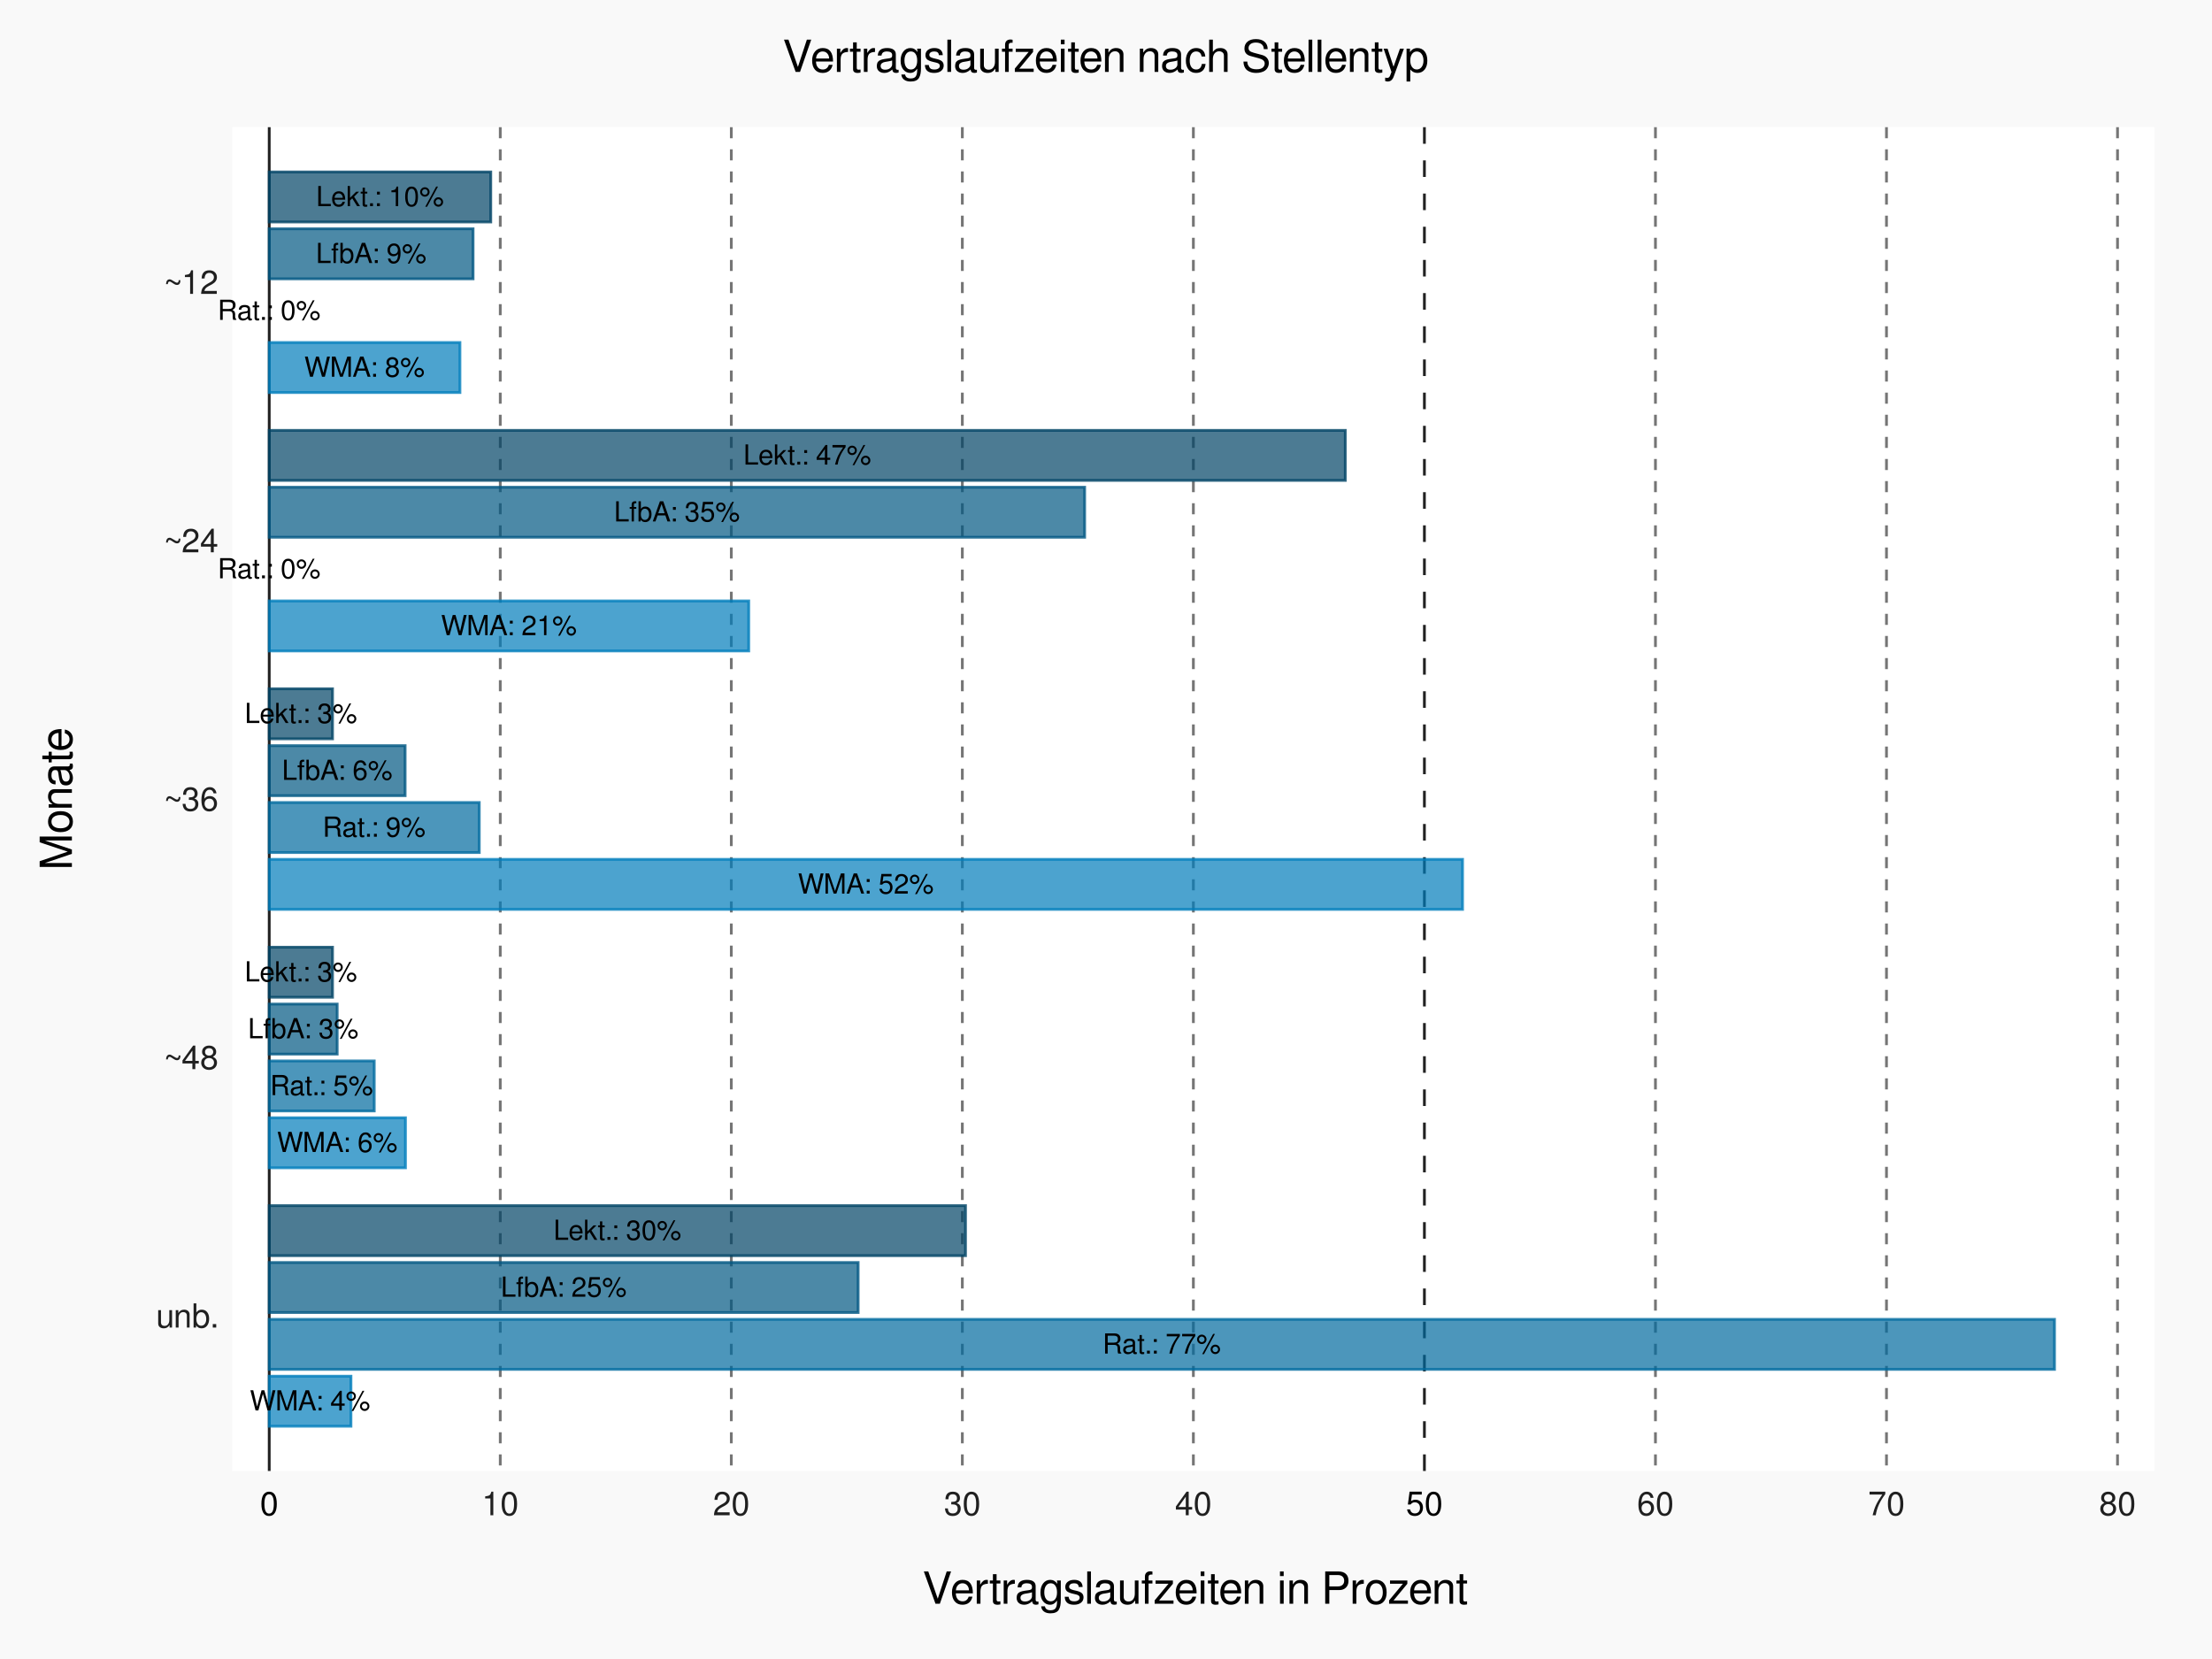
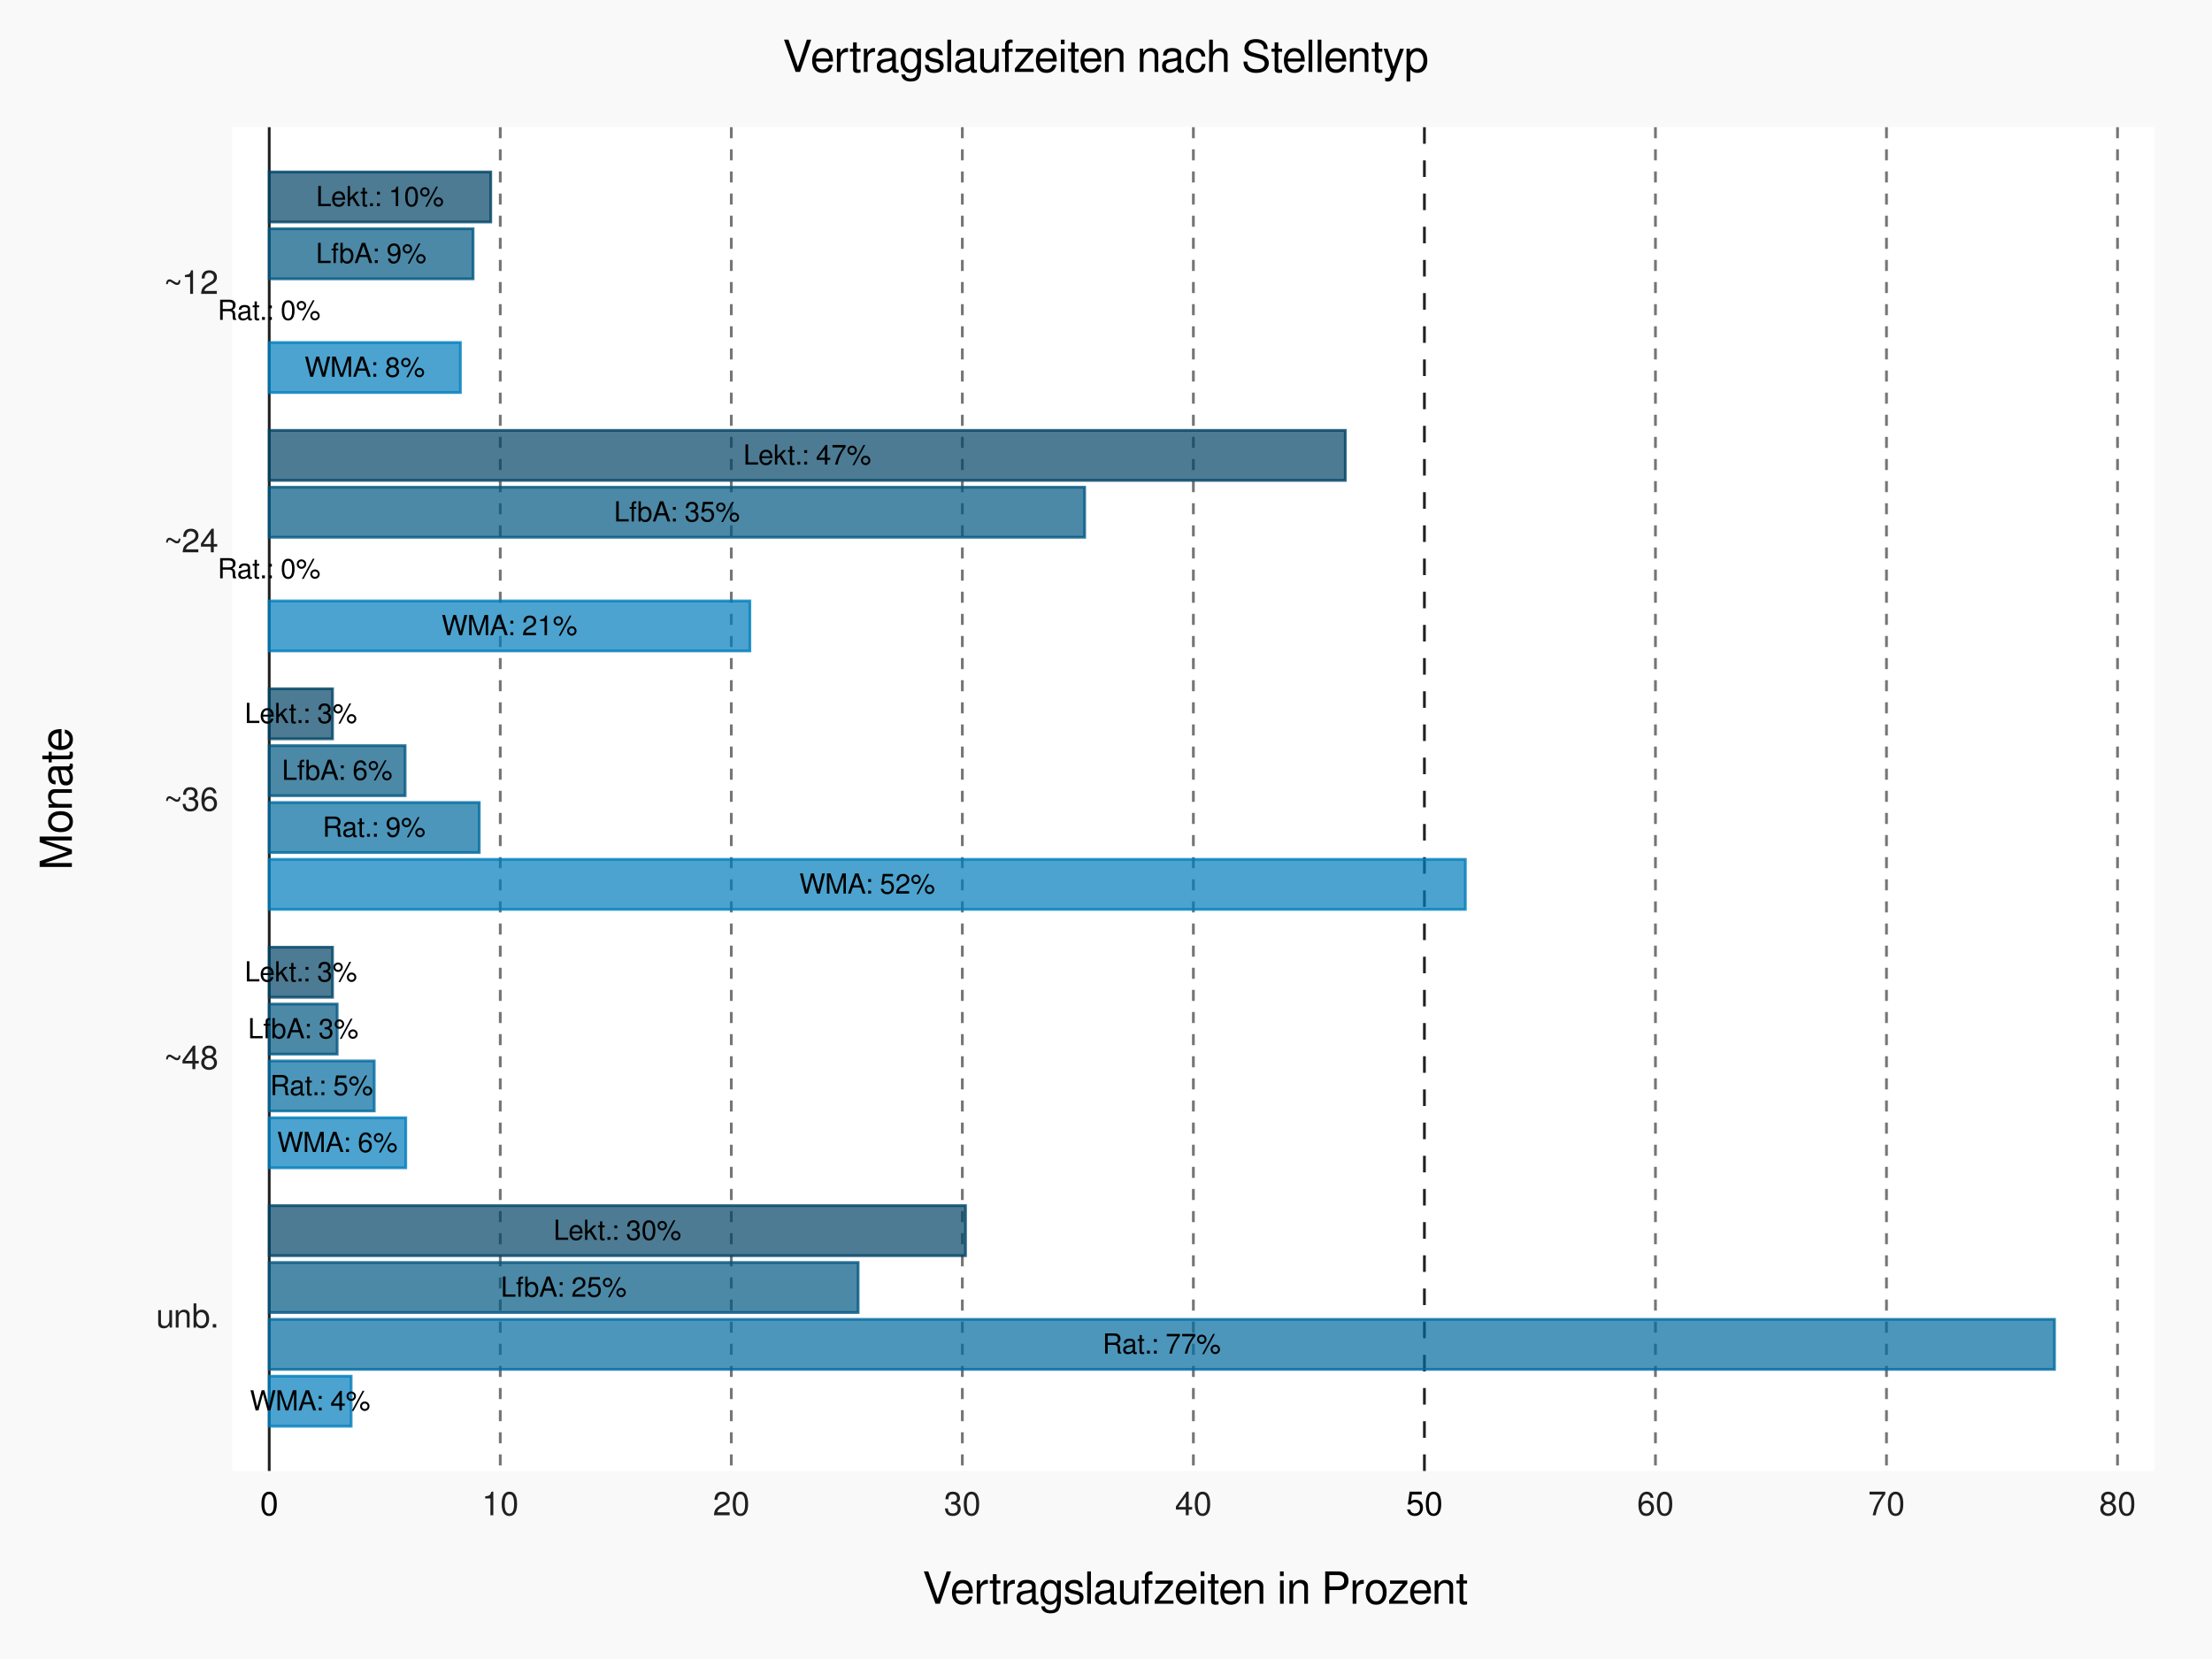
- <svg xmlns="http://www.w3.org/2000/svg" id="chart-527d911f-d922-47c6-b168-9f16b5da30ff" class="pygal-chart" viewBox="0 0 800 600">
+ <svg xmlns="http://www.w3.org/2000/svg" id="chart-f9baf50f-6433-4a16-8579-12e4a70cf513" class="pygal-chart" viewBox="0 0 800 600">
  <defs>
-     <style type="text/css">#chart-527d911f-d922-47c6-b168-9f16b5da30ff{-webkit-user-select:none;-webkit-font-smoothing:antialiased;font-family:FreeSans}#chart-527d911f-d922-47c6-b168-9f16b5da30ff .title{font-family:FreeSans;font-size:16px}#chart-527d911f-d922-47c6-b168-9f16b5da30ff .legends .legend text{font-family:FreeSans;font-size:14px}#chart-527d911f-d922-47c6-b168-9f16b5da30ff .axis text{font-family:FreeSans;font-size:12px}#chart-527d911f-d922-47c6-b168-9f16b5da30ff .axis text.major{font-family:FreeSans;font-size:12px}#chart-527d911f-d922-47c6-b168-9f16b5da30ff .text-overlay text.value{font-family:FreeSans;font-size:10px}#chart-527d911f-d922-47c6-b168-9f16b5da30ff .text-overlay text.label{font-family:FreeSans;font-size:12px}#chart-527d911f-d922-47c6-b168-9f16b5da30ff .tooltip{font-family:FreeSans;font-size:14px}#chart-527d911f-d922-47c6-b168-9f16b5da30ff text.no_data{font-family:FreeSans;font-size:64px}
- #chart-527d911f-d922-47c6-b168-9f16b5da30ff{background-color:rgba(249,249,249,1)}#chart-527d911f-d922-47c6-b168-9f16b5da30ff path,#chart-527d911f-d922-47c6-b168-9f16b5da30ff line,#chart-527d911f-d922-47c6-b168-9f16b5da30ff rect,#chart-527d911f-d922-47c6-b168-9f16b5da30ff circle{-webkit-transition:150ms;-moz-transition:150ms;transition:150ms}#chart-527d911f-d922-47c6-b168-9f16b5da30ff .graph &gt; .background{fill:rgba(249,249,249,1)}#chart-527d911f-d922-47c6-b168-9f16b5da30ff .plot &gt; .background{fill:rgba(255,255,255,1)}#chart-527d911f-d922-47c6-b168-9f16b5da30ff .graph{fill:rgba(0,0,0,.87)}#chart-527d911f-d922-47c6-b168-9f16b5da30ff text.no_data{fill:rgba(0,0,0,1)}#chart-527d911f-d922-47c6-b168-9f16b5da30ff .title{fill:rgba(0,0,0,1)}#chart-527d911f-d922-47c6-b168-9f16b5da30ff .legends .legend text{fill:rgba(0,0,0,.87)}#chart-527d911f-d922-47c6-b168-9f16b5da30ff .legends .legend:hover text{fill:rgba(0,0,0,1)}#chart-527d911f-d922-47c6-b168-9f16b5da30ff .axis .line{stroke:rgba(0,0,0,1)}#chart-527d911f-d922-47c6-b168-9f16b5da30ff .axis .guide.line{stroke:rgba(0,0,0,.54)}#chart-527d911f-d922-47c6-b168-9f16b5da30ff .axis .major.line{stroke:rgba(0,0,0,.87)}#chart-527d911f-d922-47c6-b168-9f16b5da30ff .axis text.major{fill:rgba(0,0,0,1)}#chart-527d911f-d922-47c6-b168-9f16b5da30ff .axis.y .guides:hover .guide.line,#chart-527d911f-d922-47c6-b168-9f16b5da30ff .line-graph .axis.x .guides:hover .guide.line,#chart-527d911f-d922-47c6-b168-9f16b5da30ff .stackedline-graph .axis.x .guides:hover .guide.line,#chart-527d911f-d922-47c6-b168-9f16b5da30ff .xy-graph .axis.x .guides:hover .guide.line{stroke:rgba(0,0,0,1)}#chart-527d911f-d922-47c6-b168-9f16b5da30ff .axis .guides:hover text{fill:rgba(0,0,0,1)}#chart-527d911f-d922-47c6-b168-9f16b5da30ff .reactive{fill-opacity:.7;stroke-opacity:.8}#chart-527d911f-d922-47c6-b168-9f16b5da30ff .ci{stroke:rgba(0,0,0,.87)}#chart-527d911f-d922-47c6-b168-9f16b5da30ff .reactive.active,#chart-527d911f-d922-47c6-b168-9f16b5da30ff .active .reactive{fill-opacity:.8;stroke-opacity:.9;stroke-width:4}#chart-527d911f-d922-47c6-b168-9f16b5da30ff .ci .reactive.active{stroke-width:1.5}#chart-527d911f-d922-47c6-b168-9f16b5da30ff .series text{fill:rgba(0,0,0,1)}#chart-527d911f-d922-47c6-b168-9f16b5da30ff .tooltip rect{fill:rgba(255,255,255,1);stroke:rgba(0,0,0,1);-webkit-transition:opacity 150ms;-moz-transition:opacity 150ms;transition:opacity 150ms}#chart-527d911f-d922-47c6-b168-9f16b5da30ff .tooltip .label{fill:rgba(0,0,0,.87)}#chart-527d911f-d922-47c6-b168-9f16b5da30ff .tooltip .label{fill:rgba(0,0,0,.87)}#chart-527d911f-d922-47c6-b168-9f16b5da30ff .tooltip .legend{font-size:.8em;fill:rgba(0,0,0,.54)}#chart-527d911f-d922-47c6-b168-9f16b5da30ff .tooltip .x_label{font-size:.6em;fill:rgba(0,0,0,1)}#chart-527d911f-d922-47c6-b168-9f16b5da30ff .tooltip .xlink{font-size:.5em;text-decoration:underline}#chart-527d911f-d922-47c6-b168-9f16b5da30ff .tooltip .value{font-size:1.5em}#chart-527d911f-d922-47c6-b168-9f16b5da30ff .bound{font-size:.5em}#chart-527d911f-d922-47c6-b168-9f16b5da30ff .max-value{font-size:.75em;fill:rgba(0,0,0,.54)}#chart-527d911f-d922-47c6-b168-9f16b5da30ff .map-element{fill:rgba(255,255,255,1);stroke:rgba(0,0,0,.54) !important}#chart-527d911f-d922-47c6-b168-9f16b5da30ff .map-element .reactive{fill-opacity:inherit;stroke-opacity:inherit}#chart-527d911f-d922-47c6-b168-9f16b5da30ff .color-0,#chart-527d911f-d922-47c6-b168-9f16b5da30ff .color-0 a:visited{stroke:#004466;fill:#004466}#chart-527d911f-d922-47c6-b168-9f16b5da30ff .color-1,#chart-527d911f-d922-47c6-b168-9f16b5da30ff .color-1 a:visited{stroke:#005782;fill:#005782}#chart-527d911f-d922-47c6-b168-9f16b5da30ff .color-2,#chart-527d911f-d922-47c6-b168-9f16b5da30ff .color-2 a:visited{stroke:#006a9f;fill:#006a9f}#chart-527d911f-d922-47c6-b168-9f16b5da30ff .color-3,#chart-527d911f-d922-47c6-b168-9f16b5da30ff .color-3 a:visited{stroke:#007dbb;fill:#007dbb}#chart-527d911f-d922-47c6-b168-9f16b5da30ff .text-overlay .color-0 text{fill:black}#chart-527d911f-d922-47c6-b168-9f16b5da30ff .text-overlay .color-1 text{fill:black}#chart-527d911f-d922-47c6-b168-9f16b5da30ff .text-overlay .color-2 text{fill:black}#chart-527d911f-d922-47c6-b168-9f16b5da30ff .text-overlay .color-3 text{fill:black}
- #chart-527d911f-d922-47c6-b168-9f16b5da30ff text.no_data{text-anchor:middle}#chart-527d911f-d922-47c6-b168-9f16b5da30ff .guide.line{fill:none}#chart-527d911f-d922-47c6-b168-9f16b5da30ff .centered{text-anchor:middle}#chart-527d911f-d922-47c6-b168-9f16b5da30ff .title{text-anchor:middle}#chart-527d911f-d922-47c6-b168-9f16b5da30ff .legends .legend text{fill-opacity:1}#chart-527d911f-d922-47c6-b168-9f16b5da30ff .axis.x text{text-anchor:middle}#chart-527d911f-d922-47c6-b168-9f16b5da30ff .axis.x:not(.web) text[transform]{text-anchor:start}#chart-527d911f-d922-47c6-b168-9f16b5da30ff .axis.x:not(.web) text[transform].backwards{text-anchor:end}#chart-527d911f-d922-47c6-b168-9f16b5da30ff .axis.y text{text-anchor:end}#chart-527d911f-d922-47c6-b168-9f16b5da30ff .axis.y text[transform].backwards{text-anchor:start}#chart-527d911f-d922-47c6-b168-9f16b5da30ff .axis.y2 text{text-anchor:start}#chart-527d911f-d922-47c6-b168-9f16b5da30ff .axis.y2 text[transform].backwards{text-anchor:end}#chart-527d911f-d922-47c6-b168-9f16b5da30ff .axis .guide.line{stroke-dasharray:4,4}#chart-527d911f-d922-47c6-b168-9f16b5da30ff .axis .major.guide.line{stroke-dasharray:6,6}#chart-527d911f-d922-47c6-b168-9f16b5da30ff .horizontal .axis.y .guide.line,#chart-527d911f-d922-47c6-b168-9f16b5da30ff .horizontal .axis.y2 .guide.line,#chart-527d911f-d922-47c6-b168-9f16b5da30ff .vertical .axis.x .guide.line{opacity:0}#chart-527d911f-d922-47c6-b168-9f16b5da30ff .horizontal .axis.always_show .guide.line,#chart-527d911f-d922-47c6-b168-9f16b5da30ff .vertical .axis.always_show .guide.line{opacity:1 !important}#chart-527d911f-d922-47c6-b168-9f16b5da30ff .axis.y .guides:hover .guide.line,#chart-527d911f-d922-47c6-b168-9f16b5da30ff .axis.y2 .guides:hover .guide.line,#chart-527d911f-d922-47c6-b168-9f16b5da30ff .axis.x .guides:hover .guide.line{opacity:1}#chart-527d911f-d922-47c6-b168-9f16b5da30ff .axis .guides:hover text{opacity:1}#chart-527d911f-d922-47c6-b168-9f16b5da30ff .nofill{fill:none}#chart-527d911f-d922-47c6-b168-9f16b5da30ff .subtle-fill{fill-opacity:.2}#chart-527d911f-d922-47c6-b168-9f16b5da30ff .dot{stroke-width:1px;fill-opacity:1}#chart-527d911f-d922-47c6-b168-9f16b5da30ff .dot.active{stroke-width:5px}#chart-527d911f-d922-47c6-b168-9f16b5da30ff .dot.negative{fill:transparent}#chart-527d911f-d922-47c6-b168-9f16b5da30ff text,#chart-527d911f-d922-47c6-b168-9f16b5da30ff tspan{stroke:none !important}#chart-527d911f-d922-47c6-b168-9f16b5da30ff .series text.active{opacity:1}#chart-527d911f-d922-47c6-b168-9f16b5da30ff .tooltip rect{fill-opacity:.95;stroke-width:.5}#chart-527d911f-d922-47c6-b168-9f16b5da30ff .tooltip text{fill-opacity:1}#chart-527d911f-d922-47c6-b168-9f16b5da30ff .showable{visibility:hidden}#chart-527d911f-d922-47c6-b168-9f16b5da30ff .showable.shown{visibility:visible}#chart-527d911f-d922-47c6-b168-9f16b5da30ff .gauge-background{fill:rgba(229,229,229,1);stroke:none}#chart-527d911f-d922-47c6-b168-9f16b5da30ff .bg-lines{stroke:rgba(249,249,249,1);stroke-width:2px}</style>
+     <style type="text/css">#chart-f9baf50f-6433-4a16-8579-12e4a70cf513{-webkit-user-select:none;-webkit-font-smoothing:antialiased;font-family:FreeSans}#chart-f9baf50f-6433-4a16-8579-12e4a70cf513 .title{font-family:FreeSans;font-size:16px}#chart-f9baf50f-6433-4a16-8579-12e4a70cf513 .legends .legend text{font-family:FreeSans;font-size:14px}#chart-f9baf50f-6433-4a16-8579-12e4a70cf513 .axis text{font-family:FreeSans;font-size:12px}#chart-f9baf50f-6433-4a16-8579-12e4a70cf513 .axis text.major{font-family:FreeSans;font-size:12px}#chart-f9baf50f-6433-4a16-8579-12e4a70cf513 .text-overlay text.value{font-family:FreeSans;font-size:10px}#chart-f9baf50f-6433-4a16-8579-12e4a70cf513 .text-overlay text.label{font-family:FreeSans;font-size:12px}#chart-f9baf50f-6433-4a16-8579-12e4a70cf513 .tooltip{font-family:FreeSans;font-size:14px}#chart-f9baf50f-6433-4a16-8579-12e4a70cf513 text.no_data{font-family:FreeSans;font-size:64px}
+ #chart-f9baf50f-6433-4a16-8579-12e4a70cf513{background-color:rgba(249,249,249,1)}#chart-f9baf50f-6433-4a16-8579-12e4a70cf513 path,#chart-f9baf50f-6433-4a16-8579-12e4a70cf513 line,#chart-f9baf50f-6433-4a16-8579-12e4a70cf513 rect,#chart-f9baf50f-6433-4a16-8579-12e4a70cf513 circle{-webkit-transition:150ms;-moz-transition:150ms;transition:150ms}#chart-f9baf50f-6433-4a16-8579-12e4a70cf513 .graph &gt; .background{fill:rgba(249,249,249,1)}#chart-f9baf50f-6433-4a16-8579-12e4a70cf513 .plot &gt; .background{fill:rgba(255,255,255,1)}#chart-f9baf50f-6433-4a16-8579-12e4a70cf513 .graph{fill:rgba(0,0,0,.87)}#chart-f9baf50f-6433-4a16-8579-12e4a70cf513 text.no_data{fill:rgba(0,0,0,1)}#chart-f9baf50f-6433-4a16-8579-12e4a70cf513 .title{fill:rgba(0,0,0,1)}#chart-f9baf50f-6433-4a16-8579-12e4a70cf513 .legends .legend text{fill:rgba(0,0,0,.87)}#chart-f9baf50f-6433-4a16-8579-12e4a70cf513 .legends .legend:hover text{fill:rgba(0,0,0,1)}#chart-f9baf50f-6433-4a16-8579-12e4a70cf513 .axis .line{stroke:rgba(0,0,0,1)}#chart-f9baf50f-6433-4a16-8579-12e4a70cf513 .axis .guide.line{stroke:rgba(0,0,0,.54)}#chart-f9baf50f-6433-4a16-8579-12e4a70cf513 .axis .major.line{stroke:rgba(0,0,0,.87)}#chart-f9baf50f-6433-4a16-8579-12e4a70cf513 .axis text.major{fill:rgba(0,0,0,1)}#chart-f9baf50f-6433-4a16-8579-12e4a70cf513 .axis.y .guides:hover .guide.line,#chart-f9baf50f-6433-4a16-8579-12e4a70cf513 .line-graph .axis.x .guides:hover .guide.line,#chart-f9baf50f-6433-4a16-8579-12e4a70cf513 .stackedline-graph .axis.x .guides:hover .guide.line,#chart-f9baf50f-6433-4a16-8579-12e4a70cf513 .xy-graph .axis.x .guides:hover .guide.line{stroke:rgba(0,0,0,1)}#chart-f9baf50f-6433-4a16-8579-12e4a70cf513 .axis .guides:hover text{fill:rgba(0,0,0,1)}#chart-f9baf50f-6433-4a16-8579-12e4a70cf513 .reactive{fill-opacity:.7;stroke-opacity:.8}#chart-f9baf50f-6433-4a16-8579-12e4a70cf513 .ci{stroke:rgba(0,0,0,.87)}#chart-f9baf50f-6433-4a16-8579-12e4a70cf513 .reactive.active,#chart-f9baf50f-6433-4a16-8579-12e4a70cf513 .active .reactive{fill-opacity:.8;stroke-opacity:.9;stroke-width:4}#chart-f9baf50f-6433-4a16-8579-12e4a70cf513 .ci .reactive.active{stroke-width:1.5}#chart-f9baf50f-6433-4a16-8579-12e4a70cf513 .series text{fill:rgba(0,0,0,1)}#chart-f9baf50f-6433-4a16-8579-12e4a70cf513 .tooltip rect{fill:rgba(255,255,255,1);stroke:rgba(0,0,0,1);-webkit-transition:opacity 150ms;-moz-transition:opacity 150ms;transition:opacity 150ms}#chart-f9baf50f-6433-4a16-8579-12e4a70cf513 .tooltip .label{fill:rgba(0,0,0,.87)}#chart-f9baf50f-6433-4a16-8579-12e4a70cf513 .tooltip .label{fill:rgba(0,0,0,.87)}#chart-f9baf50f-6433-4a16-8579-12e4a70cf513 .tooltip .legend{font-size:.8em;fill:rgba(0,0,0,.54)}#chart-f9baf50f-6433-4a16-8579-12e4a70cf513 .tooltip .x_label{font-size:.6em;fill:rgba(0,0,0,1)}#chart-f9baf50f-6433-4a16-8579-12e4a70cf513 .tooltip .xlink{font-size:.5em;text-decoration:underline}#chart-f9baf50f-6433-4a16-8579-12e4a70cf513 .tooltip .value{font-size:1.5em}#chart-f9baf50f-6433-4a16-8579-12e4a70cf513 .bound{font-size:.5em}#chart-f9baf50f-6433-4a16-8579-12e4a70cf513 .max-value{font-size:.75em;fill:rgba(0,0,0,.54)}#chart-f9baf50f-6433-4a16-8579-12e4a70cf513 .map-element{fill:rgba(255,255,255,1);stroke:rgba(0,0,0,.54) !important}#chart-f9baf50f-6433-4a16-8579-12e4a70cf513 .map-element .reactive{fill-opacity:inherit;stroke-opacity:inherit}#chart-f9baf50f-6433-4a16-8579-12e4a70cf513 .color-0,#chart-f9baf50f-6433-4a16-8579-12e4a70cf513 .color-0 a:visited{stroke:#004466;fill:#004466}#chart-f9baf50f-6433-4a16-8579-12e4a70cf513 .color-1,#chart-f9baf50f-6433-4a16-8579-12e4a70cf513 .color-1 a:visited{stroke:#005782;fill:#005782}#chart-f9baf50f-6433-4a16-8579-12e4a70cf513 .color-2,#chart-f9baf50f-6433-4a16-8579-12e4a70cf513 .color-2 a:visited{stroke:#006a9f;fill:#006a9f}#chart-f9baf50f-6433-4a16-8579-12e4a70cf513 .color-3,#chart-f9baf50f-6433-4a16-8579-12e4a70cf513 .color-3 a:visited{stroke:#007dbb;fill:#007dbb}#chart-f9baf50f-6433-4a16-8579-12e4a70cf513 .text-overlay .color-0 text{fill:black}#chart-f9baf50f-6433-4a16-8579-12e4a70cf513 .text-overlay .color-1 text{fill:black}#chart-f9baf50f-6433-4a16-8579-12e4a70cf513 .text-overlay .color-2 text{fill:black}#chart-f9baf50f-6433-4a16-8579-12e4a70cf513 .text-overlay .color-3 text{fill:black}
+ #chart-f9baf50f-6433-4a16-8579-12e4a70cf513 text.no_data{text-anchor:middle}#chart-f9baf50f-6433-4a16-8579-12e4a70cf513 .guide.line{fill:none}#chart-f9baf50f-6433-4a16-8579-12e4a70cf513 .centered{text-anchor:middle}#chart-f9baf50f-6433-4a16-8579-12e4a70cf513 .title{text-anchor:middle}#chart-f9baf50f-6433-4a16-8579-12e4a70cf513 .legends .legend text{fill-opacity:1}#chart-f9baf50f-6433-4a16-8579-12e4a70cf513 .axis.x text{text-anchor:middle}#chart-f9baf50f-6433-4a16-8579-12e4a70cf513 .axis.x:not(.web) text[transform]{text-anchor:start}#chart-f9baf50f-6433-4a16-8579-12e4a70cf513 .axis.x:not(.web) text[transform].backwards{text-anchor:end}#chart-f9baf50f-6433-4a16-8579-12e4a70cf513 .axis.y text{text-anchor:end}#chart-f9baf50f-6433-4a16-8579-12e4a70cf513 .axis.y text[transform].backwards{text-anchor:start}#chart-f9baf50f-6433-4a16-8579-12e4a70cf513 .axis.y2 text{text-anchor:start}#chart-f9baf50f-6433-4a16-8579-12e4a70cf513 .axis.y2 text[transform].backwards{text-anchor:end}#chart-f9baf50f-6433-4a16-8579-12e4a70cf513 .axis .guide.line{stroke-dasharray:4,4}#chart-f9baf50f-6433-4a16-8579-12e4a70cf513 .axis .major.guide.line{stroke-dasharray:6,6}#chart-f9baf50f-6433-4a16-8579-12e4a70cf513 .horizontal .axis.y .guide.line,#chart-f9baf50f-6433-4a16-8579-12e4a70cf513 .horizontal .axis.y2 .guide.line,#chart-f9baf50f-6433-4a16-8579-12e4a70cf513 .vertical .axis.x .guide.line{opacity:0}#chart-f9baf50f-6433-4a16-8579-12e4a70cf513 .horizontal .axis.always_show .guide.line,#chart-f9baf50f-6433-4a16-8579-12e4a70cf513 .vertical .axis.always_show .guide.line{opacity:1 !important}#chart-f9baf50f-6433-4a16-8579-12e4a70cf513 .axis.y .guides:hover .guide.line,#chart-f9baf50f-6433-4a16-8579-12e4a70cf513 .axis.y2 .guides:hover .guide.line,#chart-f9baf50f-6433-4a16-8579-12e4a70cf513 .axis.x .guides:hover .guide.line{opacity:1}#chart-f9baf50f-6433-4a16-8579-12e4a70cf513 .axis .guides:hover text{opacity:1}#chart-f9baf50f-6433-4a16-8579-12e4a70cf513 .nofill{fill:none}#chart-f9baf50f-6433-4a16-8579-12e4a70cf513 .subtle-fill{fill-opacity:.2}#chart-f9baf50f-6433-4a16-8579-12e4a70cf513 .dot{stroke-width:1px;fill-opacity:1}#chart-f9baf50f-6433-4a16-8579-12e4a70cf513 .dot.active{stroke-width:5px}#chart-f9baf50f-6433-4a16-8579-12e4a70cf513 .dot.negative{fill:transparent}#chart-f9baf50f-6433-4a16-8579-12e4a70cf513 text,#chart-f9baf50f-6433-4a16-8579-12e4a70cf513 tspan{stroke:none !important}#chart-f9baf50f-6433-4a16-8579-12e4a70cf513 .series text.active{opacity:1}#chart-f9baf50f-6433-4a16-8579-12e4a70cf513 .tooltip rect{fill-opacity:.95;stroke-width:.5}#chart-f9baf50f-6433-4a16-8579-12e4a70cf513 .tooltip text{fill-opacity:1}#chart-f9baf50f-6433-4a16-8579-12e4a70cf513 .showable{visibility:hidden}#chart-f9baf50f-6433-4a16-8579-12e4a70cf513 .showable.shown{visibility:visible}#chart-f9baf50f-6433-4a16-8579-12e4a70cf513 .gauge-background{fill:rgba(229,229,229,1);stroke:none}#chart-f9baf50f-6433-4a16-8579-12e4a70cf513 .bg-lines{stroke:rgba(249,249,249,1);stroke-width:2px}</style>
  </defs>
  <g class="graph horizontalbar-graph horizontal">
    <rect x="0" y="0" width="800" height="600" class="background" />
    <g transform="translate(84, 46)" class="plot">
      <rect x="0" y="0" width="695.2" height="486" class="background" />
      <g class="axis y">
        <g class="guides">
          <text x="-5" y="434.123" class="">unb.</text>
        </g>
        <g class="guides">
          <text x="-5" y="340.662" class="">~48</text>
        </g>
        <g class="guides">
          <text x="-5" y="247.2" class="">~36</text>
        </g>
        <g class="guides">
          <text x="-5" y="153.738" class="">~24</text>
        </g>
        <g class="guides">
          <text x="-5" y="60.277" class="">~12</text>
        </g>
      </g>
      <g class="axis x always_show">
        <g class="guides">
          <path d="M13.369 0 v486" class="axis major line" />
          <text x="13.369" y="502.0" class="major">0</text>
        </g>
        <g class="guides">
          <path d="M96.927 0 v486" class="guide line" />
          <text x="96.927" y="502.0" class="">10</text>
        </g>
        <g class="guides">
          <path d="M180.485 0 v486" class="guide line" />
          <text x="180.485" y="502.0" class="">20</text>
        </g>
        <g class="guides">
          <path d="M264.042 0 v486" class="guide line" />
          <text x="264.042" y="502.0" class="">30</text>
        </g>
        <g class="guides">
          <path d="M347.6 0 v486" class="guide line" />
          <text x="347.6" y="502.0" class="">40</text>
        </g>
        <g class="guides">
          <path d="M431.158 0 v486" class="major guide line" />
          <text x="431.158" y="502.0" class="major">50</text>
        </g>
        <g class="guides">
          <path d="M514.715 0 v486" class="guide line" />
          <text x="514.715" y="502.0" class="">60</text>
        </g>
        <g class="guides">
          <path d="M598.273 0 v486" class="guide line" />
          <text x="598.273" y="502.0" class="">70</text>
        </g>
        <g class="guides">
          <path d="M681.831 0 v486" class="guide line" />
          <text x="681.831" y="502.0" class="">80</text>
        </g>
      </g>
      <g class="series serie-3 color-3">
        <g class="bars">
          <g class="bar">
-             <rect x="13.369" y="451.718" rx="0" ry="0" width="29.561" height="18.094" class="rect reactive tooltip-trigger" />
+             <rect x="13.369" y="451.718" rx="0" ry="0" width="29.63" height="18.094" class="rect reactive tooltip-trigger" />
          </g>
          <g class="bar">
-             <rect x="13.369" y="358.257" rx="0" ry="0" width="49.268" height="18.094" class="rect reactive tooltip-trigger" />
+             <rect x="13.369" y="358.257" rx="0" ry="0" width="49.384" height="18.094" class="rect reactive tooltip-trigger" />
          </g>
          <g class="bar">
-             <rect x="13.369" y="264.795" rx="0" ry="0" width="431.583" height="18.094" class="rect reactive tooltip-trigger" />
+             <rect x="13.369" y="264.795" rx="0" ry="0" width="432.604" height="18.094" class="rect reactive tooltip-trigger" />
          </g>
          <g class="bar">
-             <rect x="13.369" y="171.334" rx="0" ry="0" width="173.422" height="18.094" class="rect reactive tooltip-trigger" />
+             <rect x="13.369" y="171.334" rx="0" ry="0" width="173.832" height="18.094" class="rect reactive tooltip-trigger" />
          </g>
          <g class="bar">
-             <rect x="13.369" y="77.872" rx="0" ry="0" width="68.975" height="18.094" class="rect reactive tooltip-trigger" />
+             <rect x="13.369" y="77.872" rx="0" ry="0" width="69.138" height="18.094" class="rect reactive tooltip-trigger" />
          </g>
        </g>
      </g>
      <g class="series serie-2 color-2">
        <g class="bars">
          <g class="bar">
            <rect x="13.369" y="431.157" rx="0" ry="0" width="645.673" height="18.094" class="rect reactive tooltip-trigger" />
          </g>
          <g class="bar">
            <rect x="13.369" y="337.695" rx="0" ry="0" width="37.981" height="18.094" class="rect reactive tooltip-trigger" />
          </g>
          <g class="bar">
            <rect x="13.369" y="244.234" rx="0" ry="0" width="75.962" height="18.094" class="rect reactive tooltip-trigger" />
          </g>
          <g class="bar">
            <rect x="13.369" y="150.772" rx="0" ry="0" height="18.094" class="rect reactive tooltip-trigger" />
          </g>
          <g class="bar">
            <rect x="13.369" y="57.311" rx="0" ry="0" height="18.094" class="rect reactive tooltip-trigger" />
          </g>
        </g>
      </g>
      <g class="series serie-1 color-1">
        <g class="bars">
          <g class="bar">
            <rect x="13.369" y="410.595" rx="0" ry="0" width="212.99" height="18.094" class="rect reactive tooltip-trigger" />
          </g>
          <g class="bar">
            <rect x="13.369" y="317.134" rx="0" ry="0" width="24.576" height="18.094" class="rect reactive tooltip-trigger" />
          </g>
          <g class="bar">
            <rect x="13.369" y="223.672" rx="0" ry="0" width="49.152" height="18.094" class="rect reactive tooltip-trigger" />
          </g>
          <g class="bar">
            <rect x="13.369" y="130.211" rx="0" ry="0" width="294.91" height="18.094" class="rect reactive tooltip-trigger" />
          </g>
          <g class="bar">
            <rect x="13.369" y="36.749" rx="0" ry="0" width="73.727" height="18.094" class="rect reactive tooltip-trigger" />
          </g>
        </g>
      </g>
      <g class="series serie-0 color-0">
        <g class="bars">
          <g class="bar">
            <rect x="13.369" y="390.034" rx="0" ry="0" width="251.818" height="18.094" class="rect reactive tooltip-trigger" />
          </g>
          <g class="bar">
            <rect x="13.369" y="296.572" rx="0" ry="0" width="22.893" height="18.094" class="rect reactive tooltip-trigger" />
          </g>
          <g class="bar">
            <rect x="13.369" y="203.111" rx="0" ry="0" width="22.893" height="18.094" class="rect reactive tooltip-trigger" />
          </g>
          <g class="bar">
            <rect x="13.369" y="109.649" rx="0" ry="0" width="389.173" height="18.094" class="rect reactive tooltip-trigger" />
          </g>
          <g class="bar">
            <rect x="13.369" y="16.188" rx="0" ry="0" width="80.124" height="18.094" class="rect reactive tooltip-trigger" />
          </g>
        </g>
      </g>
    </g>
    <g class="titles">
      <text x="400.0" y="26" class="title plot_title">Vertragslaufzeiten nach Stellentyp</text>
      <text x="432.4" y="580" class="title">Vertragslaufzeiten in Prozent</text>
      <text x="0" y="315.0" class="title" transform="rotate(-90 0 289)">Monate</text>
    </g>
    <g transform="translate(84, 46)" class="plot overlay">
      <g class="series serie-3 color-3" />
      <g class="series serie-2 color-2" />
      <g class="series serie-1 color-1" />
      <g class="series serie-0 color-0" />
    </g>
    <g transform="translate(84, 46)" class="plot text-overlay">
      <g class="series serie-3 color-3">
-         <text text-anchor="middle" x="28.149" y="464.099" class="value">WMA: 4%</text>
-         <text text-anchor="middle" x="38.003" y="370.637" class="value">WMA: 6%</text>
-         <text text-anchor="middle" x="229.161" y="277.176" class="value">WMA: 52%</text>
-         <text text-anchor="middle" x="100.08" y="183.714" class="value">WMA: 21%</text>
-         <text text-anchor="middle" x="47.856" y="90.253" class="value">WMA: 8%</text>
+         <text text-anchor="middle" x="28.184" y="464.099" class="value">WMA: 4%</text>
+         <text text-anchor="middle" x="38.061" y="370.637" class="value">WMA: 6%</text>
+         <text text-anchor="middle" x="229.671" y="277.176" class="value">WMA: 52%</text>
+         <text text-anchor="middle" x="100.285" y="183.714" class="value">WMA: 21%</text>
+         <text text-anchor="middle" x="47.938" y="90.253" class="value">WMA: 8%</text>
      </g>
      <g class="series serie-2 color-2">
        <text text-anchor="middle" x="336.206" y="443.537" class="value">Rat.: 77%</text>
        <text text-anchor="middle" x="32.36" y="350.076" class="value">Rat.: 5%</text>
        <text text-anchor="middle" x="51.35" y="256.614" class="value">Rat.: 9%</text>
        <text text-anchor="middle" x="13.369" y="163.153" class="value">Rat.: 0%</text>
        <text text-anchor="middle" x="13.369" y="69.691" class="value">Rat.: 0%</text>
      </g>
      <g class="series serie-1 color-1">
        <text text-anchor="middle" x="119.864" y="422.976" class="value">LfbA: 25%</text>
        <text text-anchor="middle" x="25.657" y="329.514" class="value">LfbA: 3%</text>
        <text text-anchor="middle" x="37.945" y="236.053" class="value">LfbA: 6%</text>
        <text text-anchor="middle" x="160.824" y="142.591" class="value">LfbA: 35%</text>
        <text text-anchor="middle" x="50.233" y="49.129" class="value">LfbA: 9%</text>
      </g>
      <g class="series serie-0 color-0">
        <text text-anchor="middle" x="139.278" y="402.414" class="value">Lekt.: 30%</text>
        <text text-anchor="middle" x="24.815" y="308.953" class="value">Lekt.: 3%</text>
        <text text-anchor="middle" x="24.815" y="215.491" class="value">Lekt.: 3%</text>
        <text text-anchor="middle" x="207.956" y="122.029" class="value">Lekt.: 47%</text>
        <text text-anchor="middle" x="53.431" y="28.568" class="value">Lekt.: 10%</text>
      </g>
    </g>
    <g transform="translate(84, 46)" class="plot tooltip-overlay">
      <g transform="translate(0 0)" style="opacity: 0" class="tooltip">
        <rect rx="0" ry="0" width="0" height="0" class="tooltip-box" />
        <g class="text" />
      </g>
    </g>
  </g>
</svg>
